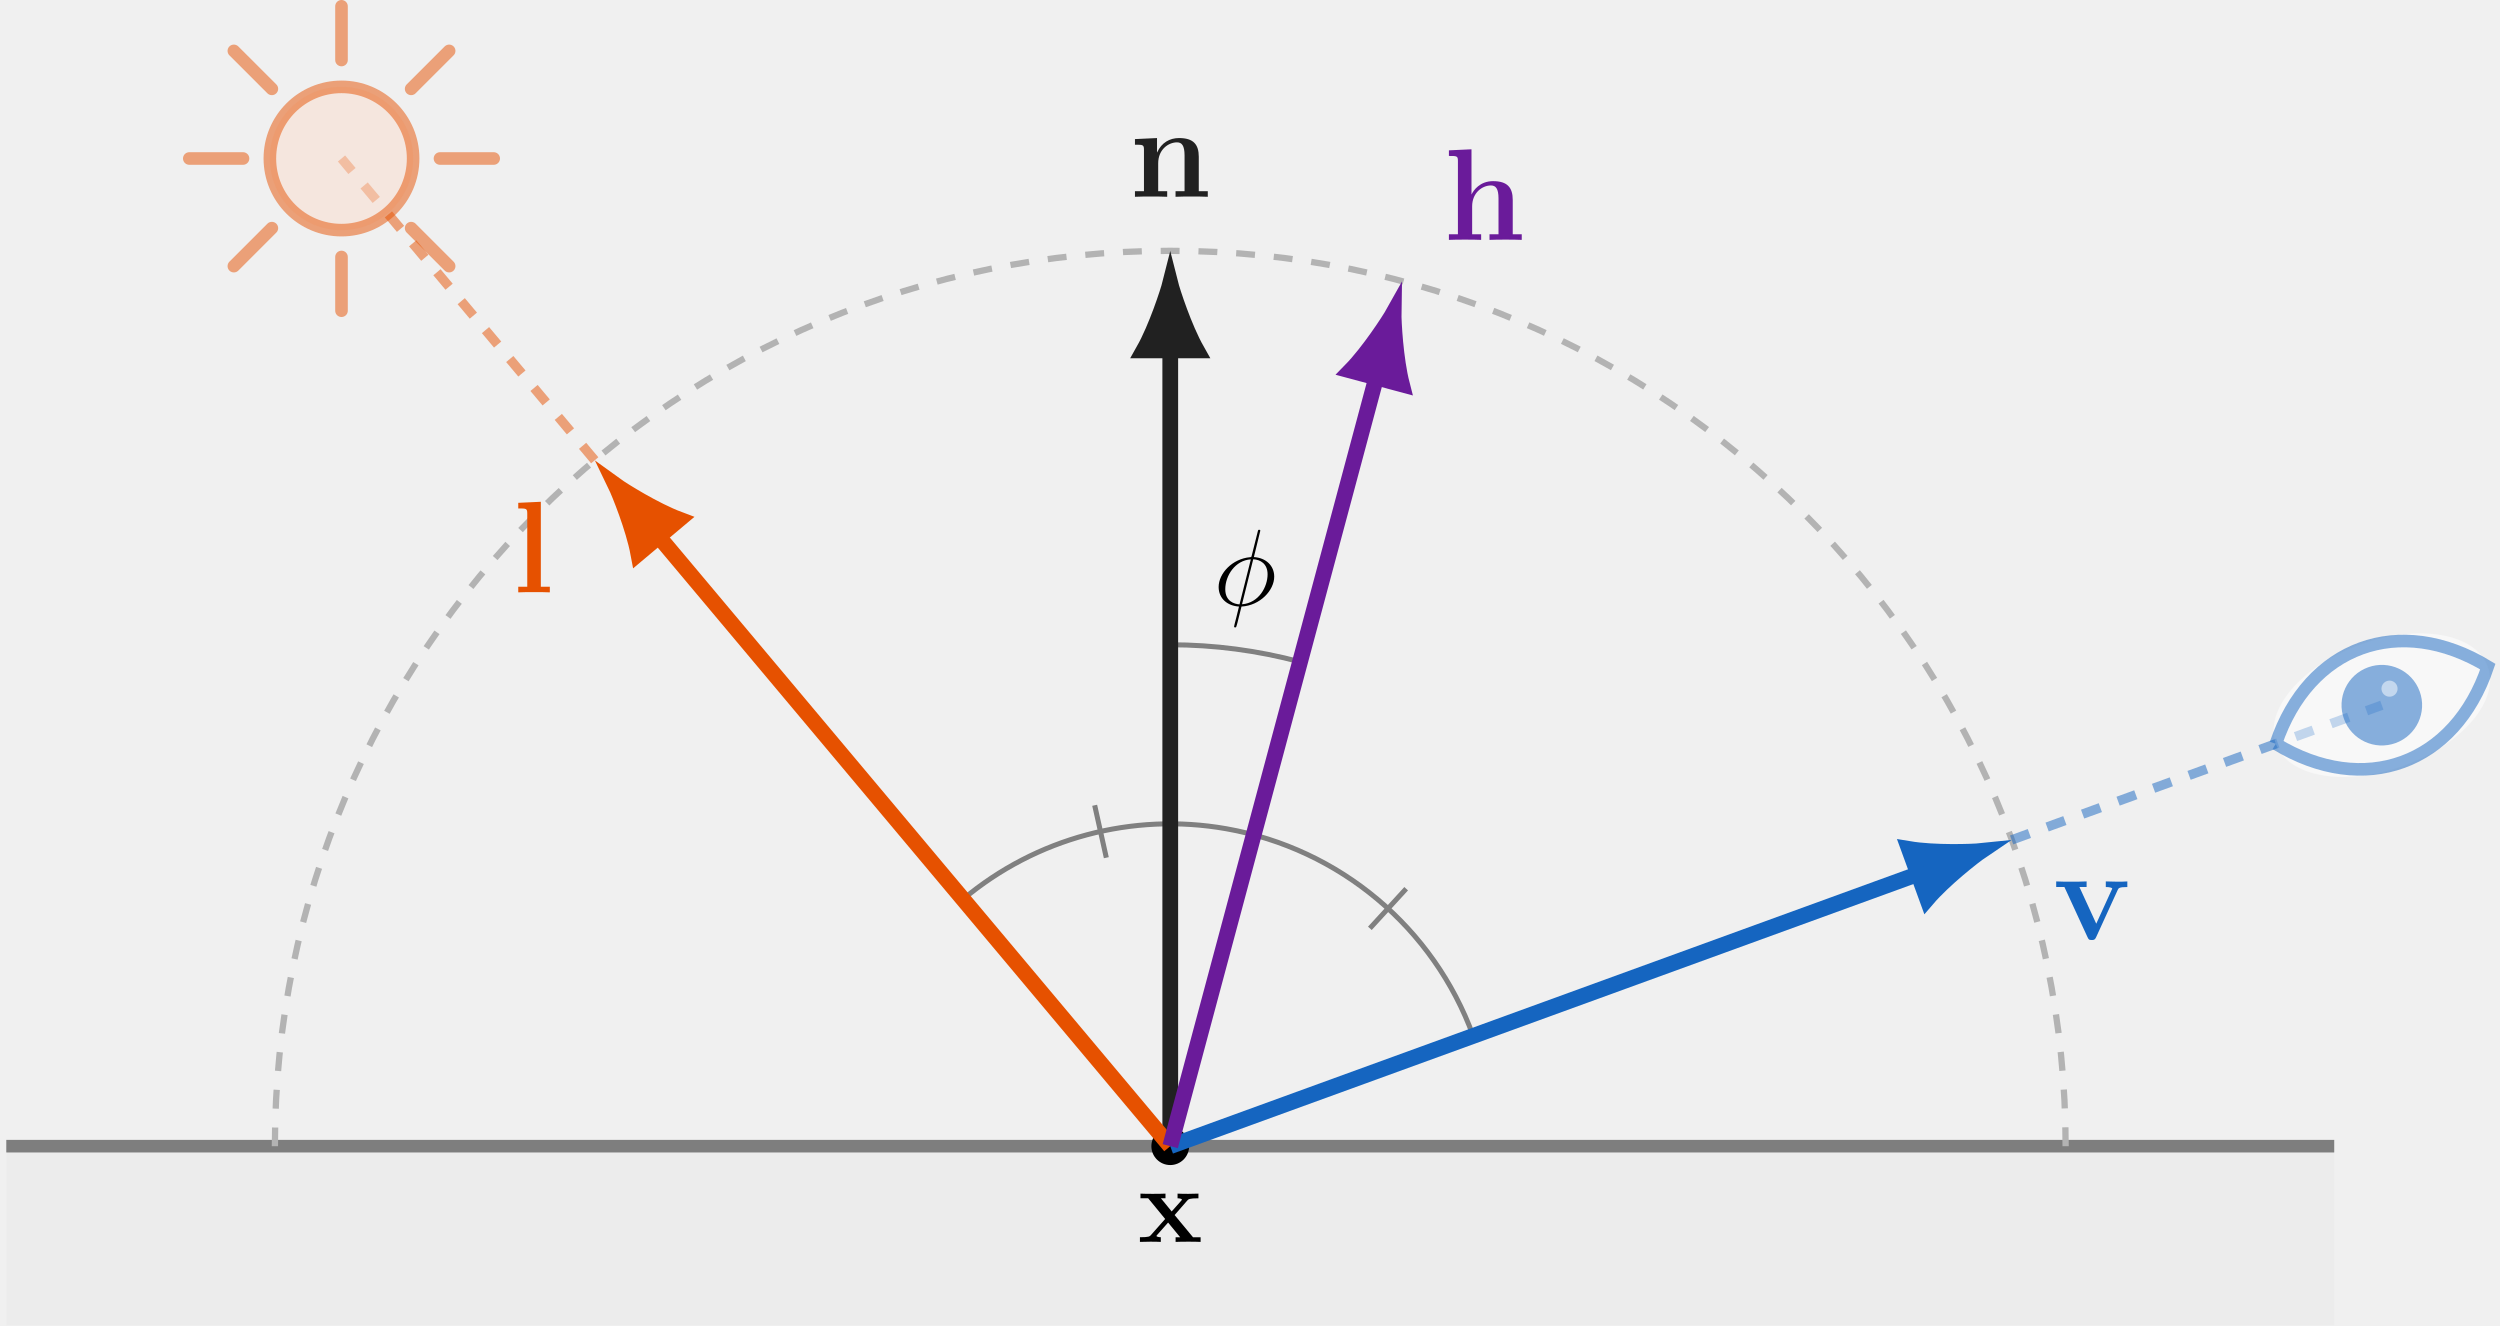
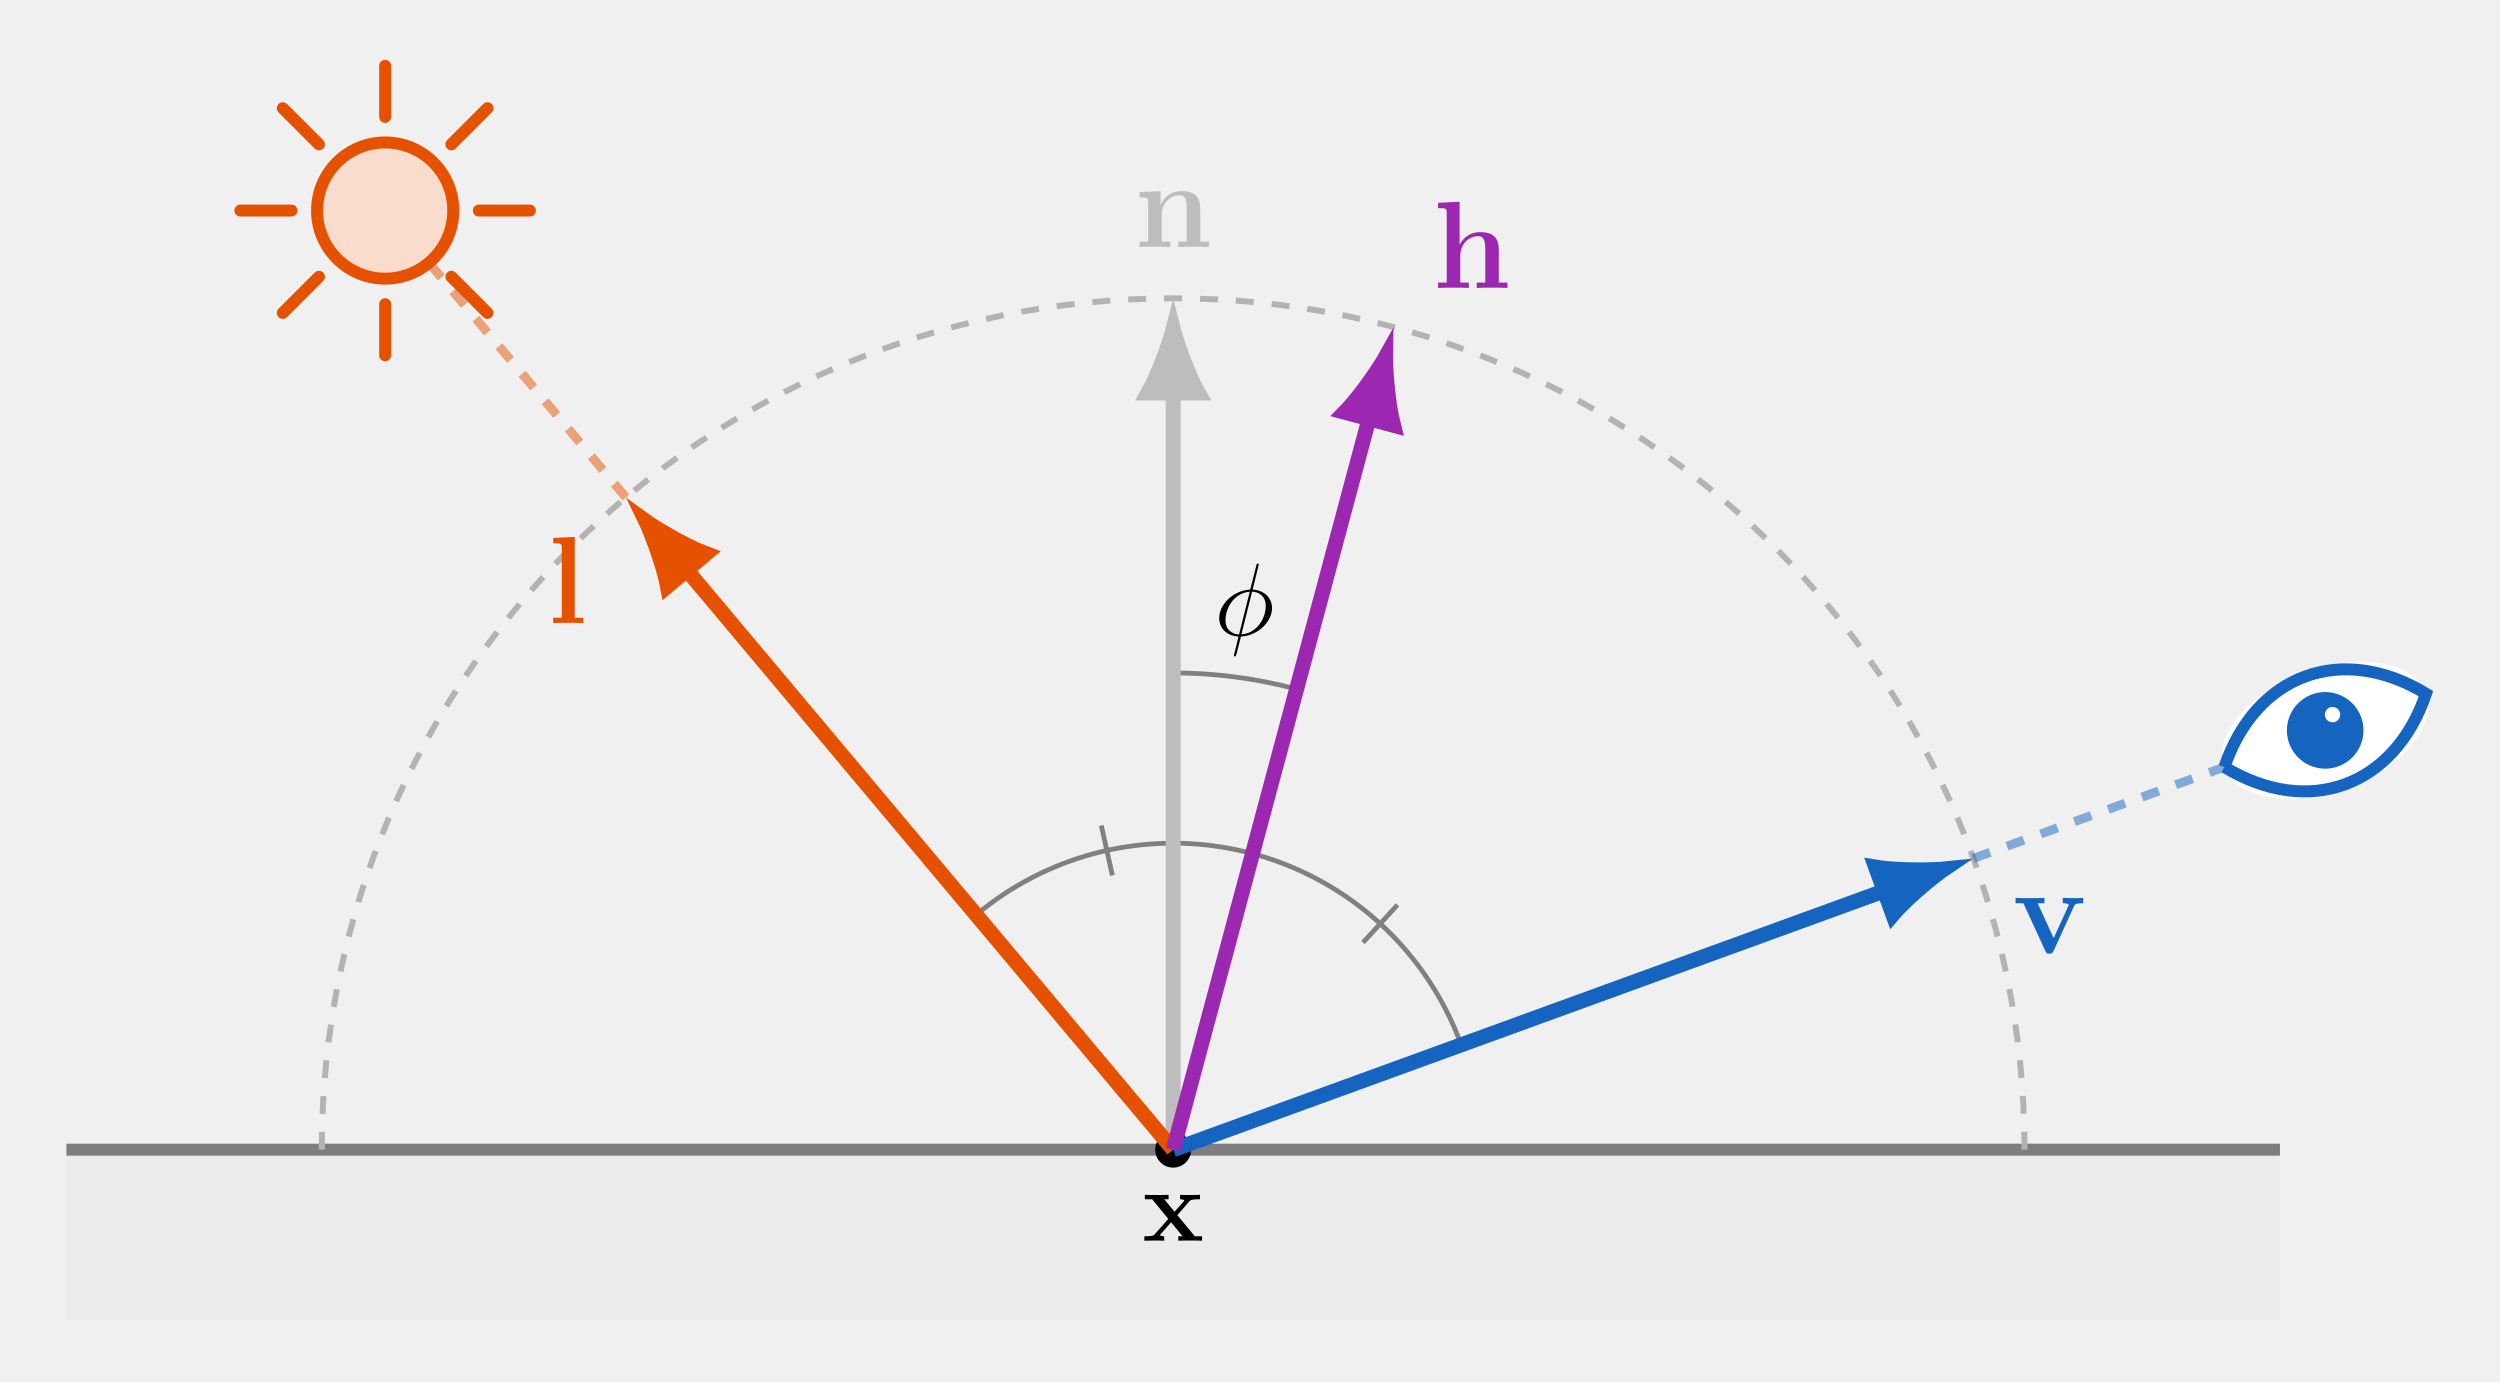
- <svg xmlns="http://www.w3.org/2000/svg" xmlns:xlink="http://www.w3.org/1999/xlink" version="1.1" width="395.746pt" height="209.781pt" viewBox="-62.039 -62.039 395.746 209.781">
+ <svg xmlns="http://www.w3.org/2000/svg" xmlns:xlink="http://www.w3.org/1999/xlink" width="415.669" height="229.706" viewBox="0 0 415.669 229.706">
  <defs>
-     <path id="g0-104" d="M10.972-6.323C10.972-8.286 10.125-9.298 7.852-9.298C5.765-9.298 4.752-7.831 4.463-7.211H4.442V-14.34L.868-14.174V-13.286C2.149-13.286 2.294-13.286 2.294-12.48V-.888H.868V0C1.343-.041 2.831-.041 3.409-.041S5.496-.041 5.971 0V-.888H4.546V-5.29C4.546-7.521 6.199-8.616 7.521-8.616C8.286-8.616 8.72-8.12 8.72-6.55V-.888H7.294V0C7.769-.041 9.257-.041 9.835-.041S11.922-.041 12.398 0V-.888H10.972V-6.323Z" />
-     <path id="g0-108" d="M4.484-14.34L.909-14.174V-13.286C2.19-13.286 2.335-13.286 2.335-12.48V-.888H.909V0C1.384-.041 2.851-.041 3.409-.041S5.434-.041 5.909 0V-.888H4.484V-14.34Z" />
-     <path id="g0-110" d="M10.972-6.323C10.972-8.286 10.125-9.298 7.852-9.298C6.364-9.298 5.083-8.575 4.38-7.025H4.36V-9.298L.868-9.133V-8.244C2.149-8.244 2.294-8.244 2.294-7.439V-.888H.868V0C1.343-.041 2.831-.041 3.409-.041S5.496-.041 5.971 0V-.888H4.546V-5.29C4.546-7.521 6.199-8.616 7.521-8.616C8.286-8.616 8.72-8.12 8.72-6.55V-.888H7.294V0C7.769-.041 9.257-.041 9.835-.041S11.922-.041 12.398 0V-.888H10.972V-6.323Z" />
-     <path id="g0-118" d="M10.228-7.81C10.373-8.12 10.455-8.286 11.757-8.286V-9.174C11.013-9.133 10.972-9.133 10.125-9.133C9.567-9.133 9.525-9.133 8.348-9.174V-8.286C8.906-8.286 9.36-8.182 9.36-8.038C9.36-8.017 9.36-7.996 9.257-7.79L6.839-2.48L4.174-8.286H5.31V-9.174C4.835-9.133 3.389-9.133 2.831-9.133C2.232-9.133 1.033-9.133 .496-9.174V-8.286H1.798L5.434-.393C5.62 0 5.662 .103 6.137 .103C6.467 .103 6.633 .062 6.819-.351L10.228-7.81Z" />
-     <path id="g0-120" d="M6.963-5.104L9.36-7.852C9.587-8.12 9.773-8.286 11.488-8.286V-9.174C10.331-9.133 10.29-9.133 9.587-9.133C8.988-9.133 8.1-9.133 7.521-9.174V-8.286C7.914-8.286 8.348-8.182 8.348-8.038C8.348-7.996 8.244-7.852 8.203-7.81L6.405-5.786L4.36-8.286H5.228V-9.174C4.752-9.133 3.347-9.133 2.789-9.133C2.17-9.133 1.054-9.133 .475-9.174V-8.286H1.942L5.166-4.36L2.48-1.322C2.232-1.033 2.087-.888 .372-.888V0C1.612-.041 1.653-.041 2.294-.041C2.893-.041 3.761-.041 4.339 0V-.888C3.947-.888 3.513-.992 3.513-1.136C3.513-1.157 3.513-1.178 3.657-1.343L5.724-3.678L8.017-.888H7.149V0C7.645-.041 9.03-.041 9.608-.041C10.228-.041 11.323-.041 11.902 0V-.888H10.455L6.963-5.104Z" />
-     <use id="g1-120" xlink:href="#g0-120" transform="scale(.833172)" />
-     <path id="g2-30" d="M7.403-11.793C7.403-11.948 7.282-11.948 7.23-11.948C7.076-11.948 7.058-11.913 6.989-11.62L6.06-7.919C6.008-7.695 5.991-7.678 5.974-7.661C5.957-7.626 5.836-7.609 5.802-7.609C2.978-7.368 .809-5.044 .809-2.892C.809-1.033 2.238 .103 4.028 .207C3.891 .74 3.77 1.291 3.632 1.825C3.391 2.737 3.254 3.305 3.254 3.374C3.254 3.409 3.254 3.512 3.426 3.512C3.478 3.512 3.546 3.512 3.581 3.443C3.615 3.409 3.719 2.995 3.787 2.772L4.424 .207C7.368 .052 9.606-2.359 9.606-4.528C9.606-6.266 8.298-7.506 6.387-7.626L7.403-11.793ZM6.284-7.282C7.42-7.213 8.556-6.576 8.556-4.889C8.556-2.944 7.196-.362 4.51-.155L6.284-7.282ZM4.114-.138C3.271-.189 1.859-.637 1.859-2.531C1.859-4.7 3.426-7.11 5.905-7.265L4.114-.138Z" />
+     <g>
+       <g id="glyph-0-0">
+         <path d="M 5.797 -4.25 L 7.781 -6.531 C 7.969 -6.75 8.125 -6.891 9.562 -6.891 L 9.562 -7.625 C 8.594 -7.594 8.562 -7.594 7.969 -7.594 C 7.484 -7.594 6.734 -7.594 6.25 -7.625 L 6.25 -6.891 C 6.578 -6.891 6.938 -6.812 6.938 -6.688 C 6.938 -6.656 6.859 -6.531 6.828 -6.5 L 5.328 -4.812 L 3.625 -6.891 L 4.344 -6.891 L 4.344 -7.625 C 3.953 -7.594 2.781 -7.594 2.328 -7.594 C 1.812 -7.594 0.875 -7.594 0.391 -7.625 L 0.391 -6.891 L 1.609 -6.891 L 4.297 -3.625 L 2.062 -1.094 C 1.859 -0.859 1.734 -0.734 0.312 -0.734 L 0.312 0 C 1.344 -0.031 1.375 -0.031 1.906 -0.031 C 2.406 -0.031 3.125 -0.031 3.609 0 L 3.609 -0.734 C 3.281 -0.734 2.922 -0.828 2.922 -0.953 C 2.922 -0.969 2.922 -0.984 3.047 -1.125 L 4.766 -3.062 L 6.672 -0.734 L 5.953 -0.734 L 5.953 0 C 6.359 -0.031 7.516 -0.031 8 -0.031 C 8.516 -0.031 9.422 -0.031 9.906 0 L 9.906 -0.734 L 8.703 -0.734 Z M 5.797 -4.25 " />
+       </g>
+       <g id="glyph-1-0">
+         <path d="M 7.391 -11.781 C 7.391 -11.922 7.266 -11.922 7.219 -11.922 C 7.062 -11.922 7.047 -11.891 6.984 -11.609 L 6.047 -7.906 C 6 -7.688 5.984 -7.672 5.969 -7.656 C 5.953 -7.609 5.828 -7.594 5.797 -7.594 C 2.969 -7.359 0.812 -5.031 0.812 -2.891 C 0.812 -1.031 2.234 0.109 4.016 0.203 C 3.891 0.734 3.766 1.297 3.625 1.828 C 3.391 2.734 3.25 3.297 3.25 3.375 C 3.25 3.406 3.25 3.5 3.422 3.5 C 3.469 3.5 3.547 3.5 3.578 3.438 C 3.609 3.406 3.719 2.984 3.781 2.766 L 4.422 0.203 C 7.359 0.047 9.594 -2.359 9.594 -4.516 C 9.594 -6.25 8.281 -7.5 6.375 -7.609 Z M 6.281 -7.266 C 7.406 -7.203 8.547 -6.562 8.547 -4.875 C 8.547 -2.938 7.188 -0.359 4.5 -0.156 Z M 4.109 -0.141 C 3.266 -0.188 1.859 -0.641 1.859 -2.531 C 1.859 -4.688 3.422 -7.094 5.891 -7.25 Z M 4.109 -0.141 " />
+       </g>
+       <g id="glyph-2-0">
+         <path d="M 10.953 -6.312 C 10.953 -8.281 10.109 -9.281 7.844 -9.281 C 6.359 -9.281 5.078 -8.562 4.375 -7.016 L 4.359 -7.016 L 4.359 -9.281 L 0.859 -9.125 L 0.859 -8.234 C 2.141 -8.234 2.297 -8.234 2.297 -7.438 L 2.297 -0.891 L 0.859 -0.891 L 0.859 0 C 1.344 -0.047 2.828 -0.047 3.406 -0.047 C 3.984 -0.047 5.484 -0.047 5.969 0 L 5.969 -0.891 L 4.547 -0.891 L 4.547 -5.281 C 4.547 -7.516 6.188 -8.609 7.516 -8.609 C 8.281 -8.609 8.703 -8.109 8.703 -6.547 L 8.703 -0.891 L 7.281 -0.891 L 7.281 0 C 7.766 -0.047 9.25 -0.047 9.828 -0.047 C 10.406 -0.047 11.906 -0.047 12.391 0 L 12.391 -0.891 L 10.953 -0.891 Z M 10.953 -6.312 " />
+       </g>
+       <g id="glyph-2-1">
+         <path d="M 4.484 -14.328 L 0.906 -14.156 L 0.906 -13.266 C 2.188 -13.266 2.328 -13.266 2.328 -12.469 L 2.328 -0.891 L 0.906 -0.891 L 0.906 0 C 1.391 -0.047 2.844 -0.047 3.406 -0.047 C 3.969 -0.047 5.422 -0.047 5.906 0 L 5.906 -0.891 L 4.484 -0.891 Z M 4.484 -14.328 " />
+       </g>
+       <g id="glyph-2-2">
+         <path d="M 10.219 -7.797 C 10.359 -8.109 10.438 -8.281 11.75 -8.281 L 11.75 -9.172 C 11 -9.125 10.953 -9.125 10.109 -9.125 C 9.562 -9.125 9.516 -9.125 8.344 -9.172 L 8.344 -8.281 C 8.891 -8.281 9.344 -8.172 9.344 -8.031 C 9.344 -8.016 9.344 -7.984 9.25 -7.781 L 6.828 -2.484 L 4.172 -8.281 L 5.297 -8.281 L 5.297 -9.172 C 4.828 -9.125 3.391 -9.125 2.828 -9.125 C 2.234 -9.125 1.031 -9.125 0.5 -9.172 L 0.5 -8.281 L 1.797 -8.281 L 5.422 -0.391 C 5.609 0 5.656 0.109 6.125 0.109 C 6.453 0.109 6.625 0.062 6.812 -0.344 Z M 10.219 -7.797 " />
+       </g>
+       <g id="glyph-2-3">
+         <path d="M 10.953 -6.312 C 10.953 -8.281 10.109 -9.281 7.844 -9.281 C 5.766 -9.281 4.75 -7.828 4.453 -7.203 L 4.438 -7.203 L 4.438 -14.328 L 0.859 -14.156 L 0.859 -13.266 C 2.141 -13.266 2.297 -13.266 2.297 -12.469 L 2.297 -0.891 L 0.859 -0.891 L 0.859 0 C 1.344 -0.047 2.828 -0.047 3.406 -0.047 C 3.984 -0.047 5.484 -0.047 5.969 0 L 5.969 -0.891 L 4.547 -0.891 L 4.547 -5.281 C 4.547 -7.516 6.188 -8.609 7.516 -8.609 C 8.281 -8.609 8.703 -8.109 8.703 -6.547 L 8.703 -0.891 L 7.281 -0.891 L 7.281 0 C 7.766 -0.047 9.25 -0.047 9.828 -0.047 C 10.406 -0.047 11.906 -0.047 12.391 0 L 12.391 -0.891 L 10.953 -0.891 Z M 10.953 -6.312 " />
+       </g>
+     </g>
+     <clipPath id="clip-0">
+       <path clip-rule="nonzero" d="M 341 83 L 415.238 83 L 415.238 160 L 341 160 Z M 341 83 " />
+     </clipPath>
  </defs>
-   <g id="page1">
-     <path d="M-61.043 147.742V119.398H307.465V147.742Z" fill="#ececec" />
-     <path d="M-61.043 119.398H307.465" stroke="#7e7e7e" fill="none" stroke-width="1.993" stroke-miterlimit="10" />
-     <path d="M126.199 119.398C126.199 117.746 124.863 116.406 123.211 116.406C121.559 116.406 120.223 117.746 120.223 119.398C120.223 121.047 121.559 122.387 123.211 122.387C124.863 122.387 126.199 121.047 126.199 119.398Z" />
-     <g transform="matrix(1 0 0 1 -5.111 15.156)">
-       <use x="123.211" y="119.397" xlink:href="#g1-120" />
-     </g>
-     <path d="M264.945 119.398C264.945 41.117 201.488-22.336 123.211-22.336C44.934-22.336-18.523 41.117-18.523 119.398" stroke="#b3b3b3" fill="none" stroke-width=".996" stroke-miterlimit="10" stroke-dasharray="2.989 2.989" />
-     <path d="M171.16 101.945C164.926 84.816 150.019 72.312 132.07 69.148C117.219 66.527 101.965 70.617 90.414 80.309" stroke="#808080" fill="none" stroke-width=".797" stroke-miterlimit="10" />
-     <path d="M154.809 84.914L160.555 78.644" stroke="#808080" fill="none" stroke-width=".797" stroke-miterlimit="10" />
-     <path d="M113.09 73.734L111.246 65.434" stroke="#808080" fill="none" stroke-width=".797" stroke-miterlimit="10" />
-     <path d="M143.754 42.73C137.059 40.938 130.145 40.027 123.211 40.027" stroke="#808080" fill="none" stroke-width=".797" stroke-miterlimit="10" />
-     <g transform="matrix(1 0 0 1 6.85 -85.6264)">
-       <use x="123.211" y="119.397" xlink:href="#g2-30" />
-     </g>
-     <path d="M123.211 119.398V-6.574" stroke="#212121" fill="none" stroke-width="2.491" stroke-miterlimit="10" />
-     <path d="M123.211-17.203C122.883-15.898 121.023-10.16 119-6.574H127.422C125.398-10.16 123.539-15.898 123.211-17.203Z" fill="#212121" />
-     <path d="M123.211-17.203C122.883-15.898 121.023-10.16 119-6.574H127.422C125.398-10.16 123.539-15.898 123.211-17.203Z" stroke="#212121" fill="none" stroke-width="2.491" stroke-miterlimit="10" />
-     <g fill="#212121" transform="matrix(1 0 0 1 -6.457 -150.2851)">
-       <use x="123.211" y="119.397" xlink:href="#g0-110" />
-     </g>
-     <path d="M123.211 119.398L42.238 22.898" stroke="#e65100" fill="none" stroke-width="2.491" stroke-miterlimit="10" />
-     <path d="M35.406 14.758C35.992 15.969 38.258 21.559 39.012 25.605L45.461 20.191C41.609 18.746 36.496 15.547 35.406 14.758Z" fill="#e65100" />
-     <path d="M35.406 14.758C35.992 15.969 38.258 21.559 39.012 25.605L45.461 20.191C41.609 18.746 36.496 15.547 35.406 14.758Z" stroke="#e65100" fill="none" stroke-width="2.491" stroke-miterlimit="10" />
-     <g fill="#e65100" transform="matrix(1 0 0 1 -104.121 -87.6659)">
-       <use x="123.211" y="119.397" xlink:href="#g0-108" />
-     </g>
-     <path d="M123.211 119.398L241.586 76.312" stroke="#1565c0" fill="none" stroke-width="2.491" stroke-miterlimit="10" />
-     <path d="M251.574 72.676C250.234 72.816 244.207 73.031 240.144 72.355L243.027 80.266C245.703 77.141 250.457 73.43 251.574 72.676Z" fill="#1565c0" />
-     <path d="M251.574 72.676C250.234 72.816 244.207 73.031 240.144 72.355L243.027 80.266C245.703 77.141 250.457 73.43 251.574 72.676Z" stroke="#1565c0" fill="none" stroke-width="2.491" stroke-miterlimit="10" />
-     <g fill="#1565c0" transform="matrix(1 0 0 1 139.746 -32.7348)">
-       <use x="123.211" y="119.397" xlink:href="#g0-118" />
-     </g>
-     <path d="M123.211 119.398L155.816-2.281" stroke="#6a1b9a" fill="none" stroke-width="2.491" stroke-miterlimit="10" />
-     <path d="M158.566-12.547C157.91-11.371 154.629-6.313 151.75-3.371L159.883-1.191C158.855-5.18 158.543-11.203 158.566-12.547Z" fill="#6a1b9a" />
-     <path d="M158.566-12.547C157.91-11.371 154.629-6.313 151.75-3.371L159.883-1.191C158.855-5.18 158.543-11.203 158.566-12.547Z" stroke="#6a1b9a" fill="none" stroke-width="2.491" stroke-miterlimit="10" />
-     <g fill="#6a1b9a" transform="matrix(1 0 0 1 43.242 -143.4632)">
-       <use x="123.211" y="119.397" xlink:href="#g0-104" />
-     </g>
-     <path d="M32.105 10.824L-7.98-36.949" stroke="#e65100" fill="none" stroke-width="1.494" stroke-miterlimit="10" stroke-opacity=".5" stroke-dasharray="2.989 2.989" />
-     <path d="M3.359-36.949C3.359-43.211-1.719-48.289-7.98-48.289C-14.242-48.289-19.32-43.211-19.32-36.949C-19.32-30.688-14.242-25.609-7.98-25.609C-1.719-25.609 3.359-30.688 3.359-36.949Z" fill="#fadccc" fill-opacity=".5" />
-     <path d="M3.359-36.949C3.359-43.211-1.719-48.289-7.98-48.289C-14.242-48.289-19.32-43.211-19.32-36.949C-19.32-30.688-14.242-25.609-7.98-25.609C-1.719-25.609 3.359-30.688 3.359-36.949Z" stroke="#e65100" fill="none" stroke-width="1.993" stroke-miterlimit="10" stroke-opacity=".5" />
-     <path d="M7.609-36.949H16.113" stroke="#e65100" fill="none" stroke-width="1.993" stroke-miterlimit="10" stroke-linecap="round" stroke-opacity=".5" />
-     <path d="M3.043-47.973L9.059-53.984" stroke="#e65100" fill="none" stroke-width="1.993" stroke-miterlimit="10" stroke-linecap="round" stroke-opacity=".5" />
-     <path d="M-7.98-52.539V-61.043" stroke="#e65100" fill="none" stroke-width="1.993" stroke-miterlimit="10" stroke-linecap="round" stroke-opacity=".5" />
-     <path d="M-19.004-47.973L-25.02-53.984" stroke="#e65100" fill="none" stroke-width="1.993" stroke-miterlimit="10" stroke-linecap="round" stroke-opacity=".5" />
-     <path d="M-23.57-36.949H-32.074" stroke="#e65100" fill="none" stroke-width="1.993" stroke-miterlimit="10" stroke-linecap="round" stroke-opacity=".5" />
-     <path d="M-19.004-25.926L-25.02-19.91" stroke="#e65100" fill="none" stroke-width="1.993" stroke-miterlimit="10" stroke-linecap="round" stroke-opacity=".5" />
-     <path d="M-7.98-21.359V-12.855" stroke="#e65100" fill="none" stroke-width="1.993" stroke-miterlimit="10" stroke-linecap="round" stroke-opacity=".5" />
-     <path d="M3.043-25.926L9.059-19.91" stroke="#e65100" fill="none" stroke-width="1.993" stroke-miterlimit="10" stroke-linecap="round" stroke-opacity=".5" />
-     <path d="M256.398 70.922L315 49.59" stroke="#1565c0" fill="none" stroke-width="1.494" stroke-miterlimit="10" stroke-opacity=".5" stroke-dasharray="2.989 2.989" />
-     <path d="M331.781 43.484C329.855 38.188 320.777 36.629 311.512 40C302.242 43.375 296.293 50.402 298.219 55.699S309.223 62.555 318.492 59.18C327.758 55.809 333.707 48.777 331.781 43.484Z" fill="#fff" fill-opacity=".5" />
-     <path d="M298.219 55.699C303.445 40.223 317.828 34.988 331.781 43.484C326.555 58.961 312.172 64.195 298.219 55.699" stroke="#1565c0" fill="none" stroke-width="1.993" stroke-miterlimit="10" stroke-opacity=".5" />
-     <path d="M320.992 47.41C319.789 44.098 316.129 42.395 312.82 43.598C309.508 44.801 307.801 48.461 309.008 51.773C310.211 55.082 313.871 56.789 317.18 55.586C320.492 54.379 322.199 50.719 320.992 47.41Z" fill="#1565c0" fill-opacity=".5" />
-     <path d="M317.418 46.539C317.176 45.875 316.445 45.535 315.785 45.777C315.121 46.016 314.781 46.75 315.02 47.41C315.262 48.074 315.996 48.414 316.656 48.172C317.316 47.934 317.66 47.199 317.418 46.539Z" fill="#fff" fill-opacity=".5" />
+   <path fill-rule="nonzero" fill="rgb(92.392%, 92.392%, 92.392%)" fill-opacity="1" d="M 11.043 219.465 L 11.043 191.152 L 379.082 191.152 L 379.082 219.465 Z M 11.043 219.465 " />
+   <path fill="none" stroke-width="1.993" stroke-linecap="butt" stroke-linejoin="miter" stroke="rgb(49.57%, 49.57%, 49.57%)" stroke-opacity="1" stroke-miterlimit="10" d="M -184.254 0 L 184.256 0 " transform="matrix(0.998722, 0, 0, -0.998722, 195.0618, 191.1523)" />
+   <path fill-rule="nonzero" fill="rgb(0%, 0%, 0%)" fill-opacity="1" d="M 198.047 191.152 C 198.047 189.504 196.711 188.168 195.062 188.168 C 193.414 188.168 192.078 189.504 192.078 191.152 C 192.078 192.801 193.414 194.137 195.062 194.137 C 196.711 194.137 198.047 192.801 198.047 191.152 Z M 198.047 191.152 " />
+   <g fill="rgb(0%, 0%, 0%)" fill-opacity="1">
+     <use xlink:href="#glyph-0-0" x="189.957" y="206.289" />
  </g>
+   <path fill="none" stroke-width="0.996" stroke-linecap="butt" stroke-linejoin="miter" stroke="rgb(70%, 70%, 70%)" stroke-opacity="1" stroke-dasharray="2.989 2.989" stroke-miterlimit="10" d="M 141.733 0 C 141.733 78.28 78.28 141.736 0.001 141.736 C -78.279 141.736 -141.735 78.28 -141.735 0 " transform="matrix(0.998722, 0, 0, -0.998722, 195.0618, 191.1523)" />
+   <path fill="none" stroke-width="0.797" stroke-linecap="butt" stroke-linejoin="miter" stroke="rgb(50%, 50%, 50%)" stroke-opacity="1" stroke-miterlimit="10" d="M 47.949 17.452 C 41.714 34.579 26.808 47.084 8.86 50.248 C -5.991 52.868 -21.245 48.781 -32.799 39.085 " transform="matrix(0.998722, 0, 0, -0.998722, 195.0618, 191.1523)" />
+   <path fill="none" stroke-width="0.797" stroke-linecap="butt" stroke-linejoin="miter" stroke="rgb(50%, 50%, 50%)" stroke-opacity="1" stroke-miterlimit="10" d="M 31.6 34.482 L 37.341 40.751 " transform="matrix(0.998722, 0, 0, -0.998722, 195.0618, 191.1523)" />
+   <path fill="none" stroke-width="0.797" stroke-linecap="butt" stroke-linejoin="miter" stroke="rgb(50%, 50%, 50%)" stroke-opacity="1" stroke-miterlimit="10" d="M -10.122 45.66 L -11.964 53.964 " transform="matrix(0.998722, 0, 0, -0.998722, 195.0618, 191.1523)" />
+   <path fill="none" stroke-width="0.797" stroke-linecap="butt" stroke-linejoin="miter" stroke="rgb(50%, 50%, 50%)" stroke-opacity="1" stroke-miterlimit="10" d="M 20.543 76.668 C 13.846 78.46 6.931 79.371 0.001 79.371 " transform="matrix(0.998722, 0, 0, -0.998722, 195.0618, 191.1523)" />
+   <g fill="rgb(0%, 0%, 0%)" fill-opacity="1">
+     <use xlink:href="#glyph-1-0" x="201.903" y="105.637" />
+   </g>
+   <path fill="none" stroke-width="2.491" stroke-linecap="butt" stroke-linejoin="miter" stroke="rgb(74.117%, 74.117%, 74.117%)" stroke-opacity="1" stroke-miterlimit="10" d="M 0.001 0 L 0.001 125.97 " transform="matrix(0.998722, 0, 0, -0.998722, 195.0618, 191.1523)" />
+   <path fill-rule="nonzero" fill="rgb(74.117%, 74.117%, 74.117%)" fill-opacity="1" stroke-width="2.491" stroke-linecap="butt" stroke-linejoin="miter" stroke="rgb(74.117%, 74.117%, 74.117%)" stroke-opacity="1" stroke-miterlimit="10" d="M 10.629 -0.001 C 9.323 0.328 3.585 2.186 -0.002 4.212 L -0.002 -4.209 C 3.585 -2.187 9.323 -0.329 10.629 -0.001 Z M 10.629 -0.001 " transform="matrix(0, -0.998722, -0.998722, 0, 195.0618, 65.34206)" />
+   <g fill="rgb(74.117%, 74.117%, 74.117%)" fill-opacity="1">
+     <use xlink:href="#glyph-2-0" x="188.613" y="41.061" />
+   </g>
+   <path fill="none" stroke-width="2.491" stroke-linecap="butt" stroke-linejoin="miter" stroke="rgb(90.195%, 31.766%, 0%)" stroke-opacity="1" stroke-miterlimit="10" d="M 0.001 0 L -80.974 96.498 " transform="matrix(0.998722, 0, 0, -0.998722, 195.0618, 191.1523)" />
+   <path fill-rule="nonzero" fill="rgb(90.195%, 31.766%, 0%)" fill-opacity="1" stroke-width="2.491" stroke-linecap="butt" stroke-linejoin="miter" stroke="rgb(90.195%, 31.766%, 0%)" stroke-opacity="1" stroke-miterlimit="10" d="M 10.63 0.001 C 9.322 0.328 3.587 2.188 -0.002 4.209 L -0.001 -4.211 C 3.587 -2.187 9.324 -0.328 10.63 0.001 Z M 10.63 0.001 " transform="matrix(-0.641958, -0.765041, -0.765041, 0.641958, 114.1918, 94.77678)" />
+   <g fill="rgb(90.195%, 31.766%, 0%)" fill-opacity="1">
+     <use xlink:href="#glyph-2-1" x="91.075" y="103.599" />
+   </g>
+   <path fill="none" stroke-width="2.491" stroke-linecap="butt" stroke-linejoin="miter" stroke="rgb(8.234%, 39.609%, 75.293%)" stroke-opacity="1" stroke-miterlimit="10" d="M 0.001 0 L 118.375 43.086 " transform="matrix(0.998722, 0, 0, -0.998722, 195.0618, 191.1523)" />
+   <path fill-rule="nonzero" fill="rgb(8.234%, 39.609%, 75.293%)" fill-opacity="1" stroke-width="2.491" stroke-linecap="butt" stroke-linejoin="miter" stroke="rgb(8.234%, 39.609%, 75.293%)" stroke-opacity="1" stroke-miterlimit="10" d="M 10.63 -0.001 C 9.322 0.329 3.585 2.188 -0 4.209 L -0.001 -4.211 C 3.586 -2.187 9.324 -0.329 10.63 -0.001 Z M 10.63 -0.001 " transform="matrix(0.938479, -0.341573, -0.341573, -0.938479, 313.2857, 148.1218)" />
+   <g fill="rgb(8.234%, 39.609%, 75.293%)" fill-opacity="1">
+     <use xlink:href="#glyph-2-2" x="334.627" y="158.46" />
+   </g>
+   <path fill="none" stroke-width="2.491" stroke-linecap="butt" stroke-linejoin="miter" stroke="rgb(61.176%, 15.294%, 69.019%)" stroke-opacity="1" stroke-miterlimit="10" d="M 0.001 0 L 32.605 121.679 " transform="matrix(0.998722, 0, 0, -0.998722, 195.0618, 191.1523)" />
+   <path fill-rule="nonzero" fill="rgb(61.176%, 15.294%, 69.019%)" fill-opacity="1" stroke-width="2.491" stroke-linecap="butt" stroke-linejoin="miter" stroke="rgb(61.176%, 15.294%, 69.019%)" stroke-opacity="1" stroke-miterlimit="10" d="M 10.629 0.001 C 9.323 0.327 3.585 2.187 0.001 4.211 L -0.001 -4.212 C 3.586 -2.186 9.324 -0.329 10.629 0.001 Z M 10.629 0.001 " transform="matrix(0.258459, -0.964695, -0.964695, -0.258459, 227.6245, 69.62878)" />
+   <g fill="rgb(61.176%, 15.294%, 69.019%)" fill-opacity="1">
+     <use xlink:href="#glyph-2-3" x="238.248" y="47.875" />
+   </g>
+   <path fill="none" stroke-width="1.494" stroke-linecap="butt" stroke-linejoin="miter" stroke="rgb(90.195%, 31.766%, 0%)" stroke-opacity="0.5" stroke-dasharray="2.989 2.989" stroke-miterlimit="10" d="M -91.104 108.572 L -131.19 156.344 " transform="matrix(0.998722, 0, 0, -0.998722, 195.0618, 191.1523)" />
+   <path fill-rule="nonzero" fill="rgb(98.039%, 86.353%, 79.999%)" fill-opacity="1" stroke-width="1.993" stroke-linecap="butt" stroke-linejoin="miter" stroke="rgb(90.195%, 31.766%, 0%)" stroke-opacity="1" stroke-miterlimit="10" d="M -119.852 156.344 C -119.852 162.606 -124.929 167.683 -131.19 167.683 C -137.452 167.683 -142.529 162.606 -142.529 156.344 C -142.529 150.082 -137.452 145.006 -131.19 145.006 C -124.929 145.006 -119.852 150.082 -119.852 156.344 Z M -119.852 156.344 " transform="matrix(0.998722, 0, 0, -0.998722, 195.0618, 191.1523)" />
+   <path fill="none" stroke-width="1.993" stroke-linecap="round" stroke-linejoin="miter" stroke="rgb(90.195%, 31.766%, 0%)" stroke-opacity="1" stroke-miterlimit="10" d="M -115.6 156.344 L -107.097 156.344 " transform="matrix(0.998722, 0, 0, -0.998722, 195.0618, 191.1523)" />
+   <path fill="none" stroke-width="1.993" stroke-linecap="round" stroke-linejoin="miter" stroke="rgb(90.195%, 31.766%, 0%)" stroke-opacity="1" stroke-miterlimit="10" d="M -120.169 167.37 L -114.153 173.382 " transform="matrix(0.998722, 0, 0, -0.998722, 195.0618, 191.1523)" />
+   <path fill="none" stroke-width="1.993" stroke-linecap="round" stroke-linejoin="miter" stroke="rgb(90.195%, 31.766%, 0%)" stroke-opacity="1" stroke-miterlimit="10" d="M -131.19 171.935 L -131.19 180.442 " transform="matrix(0.998722, 0, 0, -0.998722, 195.0618, 191.1523)" />
+   <path fill="none" stroke-width="1.993" stroke-linecap="round" stroke-linejoin="miter" stroke="rgb(90.195%, 31.766%, 0%)" stroke-opacity="1" stroke-miterlimit="10" d="M -142.216 167.37 L -148.228 173.382 " transform="matrix(0.998722, 0, 0, -0.998722, 195.0618, 191.1523)" />
+   <path fill="none" stroke-width="1.993" stroke-linecap="round" stroke-linejoin="miter" stroke="rgb(90.195%, 31.766%, 0%)" stroke-opacity="1" stroke-miterlimit="10" d="M -146.781 156.344 L -155.288 156.344 " transform="matrix(0.998722, 0, 0, -0.998722, 195.0618, 191.1523)" />
+   <path fill="none" stroke-width="1.993" stroke-linecap="round" stroke-linejoin="miter" stroke="rgb(90.195%, 31.766%, 0%)" stroke-opacity="1" stroke-miterlimit="10" d="M -142.216 145.322 L -148.228 139.307 " transform="matrix(0.998722, 0, 0, -0.998722, 195.0618, 191.1523)" />
+   <path fill="none" stroke-width="1.993" stroke-linecap="round" stroke-linejoin="miter" stroke="rgb(90.195%, 31.766%, 0%)" stroke-opacity="1" stroke-miterlimit="10" d="M -131.19 140.754 L -131.19 132.251 " transform="matrix(0.998722, 0, 0, -0.998722, 195.0618, 191.1523)" />
+   <path fill="none" stroke-width="1.993" stroke-linecap="round" stroke-linejoin="miter" stroke="rgb(90.195%, 31.766%, 0%)" stroke-opacity="1" stroke-miterlimit="10" d="M -120.169 145.322 L -114.153 139.307 " transform="matrix(0.998722, 0, 0, -0.998722, 195.0618, 191.1523)" />
+   <path fill="none" stroke-width="1.494" stroke-linecap="butt" stroke-linejoin="miter" stroke="rgb(8.234%, 39.609%, 75.293%)" stroke-opacity="0.5" stroke-dasharray="2.989 2.989" stroke-miterlimit="10" d="M 133.187 48.476 L 191.789 69.804 " transform="matrix(0.998722, 0, 0, -0.998722, 195.0618, 191.1523)" />
+   <path fill-rule="nonzero" fill="rgb(100%, 100%, 100%)" fill-opacity="1" d="M 403.367 115.336 C 401.441 110.047 392.375 108.488 383.121 111.859 C 373.863 115.227 367.922 122.246 369.848 127.535 C 371.77 132.824 380.836 134.383 390.09 131.012 C 399.348 127.645 405.289 120.625 403.367 115.336 Z M 403.367 115.336 " />
+   <g clip-path="url(#clip-0)">
+     <path fill="none" stroke-width="1.993" stroke-linecap="butt" stroke-linejoin="miter" stroke="rgb(8.234%, 39.609%, 75.293%)" stroke-opacity="1" stroke-miterlimit="10" d="M 175.01 63.699 C 180.235 79.175 194.617 84.409 208.572 75.913 C 203.343 60.437 188.961 55.203 175.01 63.699 " transform="matrix(0.998722, 0, 0, -0.998722, 195.0618, 191.1523)" />
+   </g>
+   <path fill-rule="nonzero" fill="rgb(8.234%, 39.609%, 75.293%)" fill-opacity="1" d="M 392.59 119.258 C 391.387 115.949 387.734 114.246 384.426 115.449 C 381.121 116.652 379.418 120.309 380.621 123.613 C 381.824 126.922 385.48 128.625 388.785 127.422 C 392.09 126.219 393.793 122.562 392.59 119.258 Z M 392.59 119.258 " />
+   <path fill-rule="nonzero" fill="rgb(100%, 100%, 100%)" fill-opacity="1" d="M 389.02 118.387 C 388.781 117.727 388.051 117.387 387.387 117.625 C 386.727 117.867 386.387 118.598 386.625 119.258 C 386.867 119.918 387.598 120.262 388.258 120.02 C 388.922 119.781 389.262 119.047 389.02 118.387 Z M 389.02 118.387 " />
</svg>
